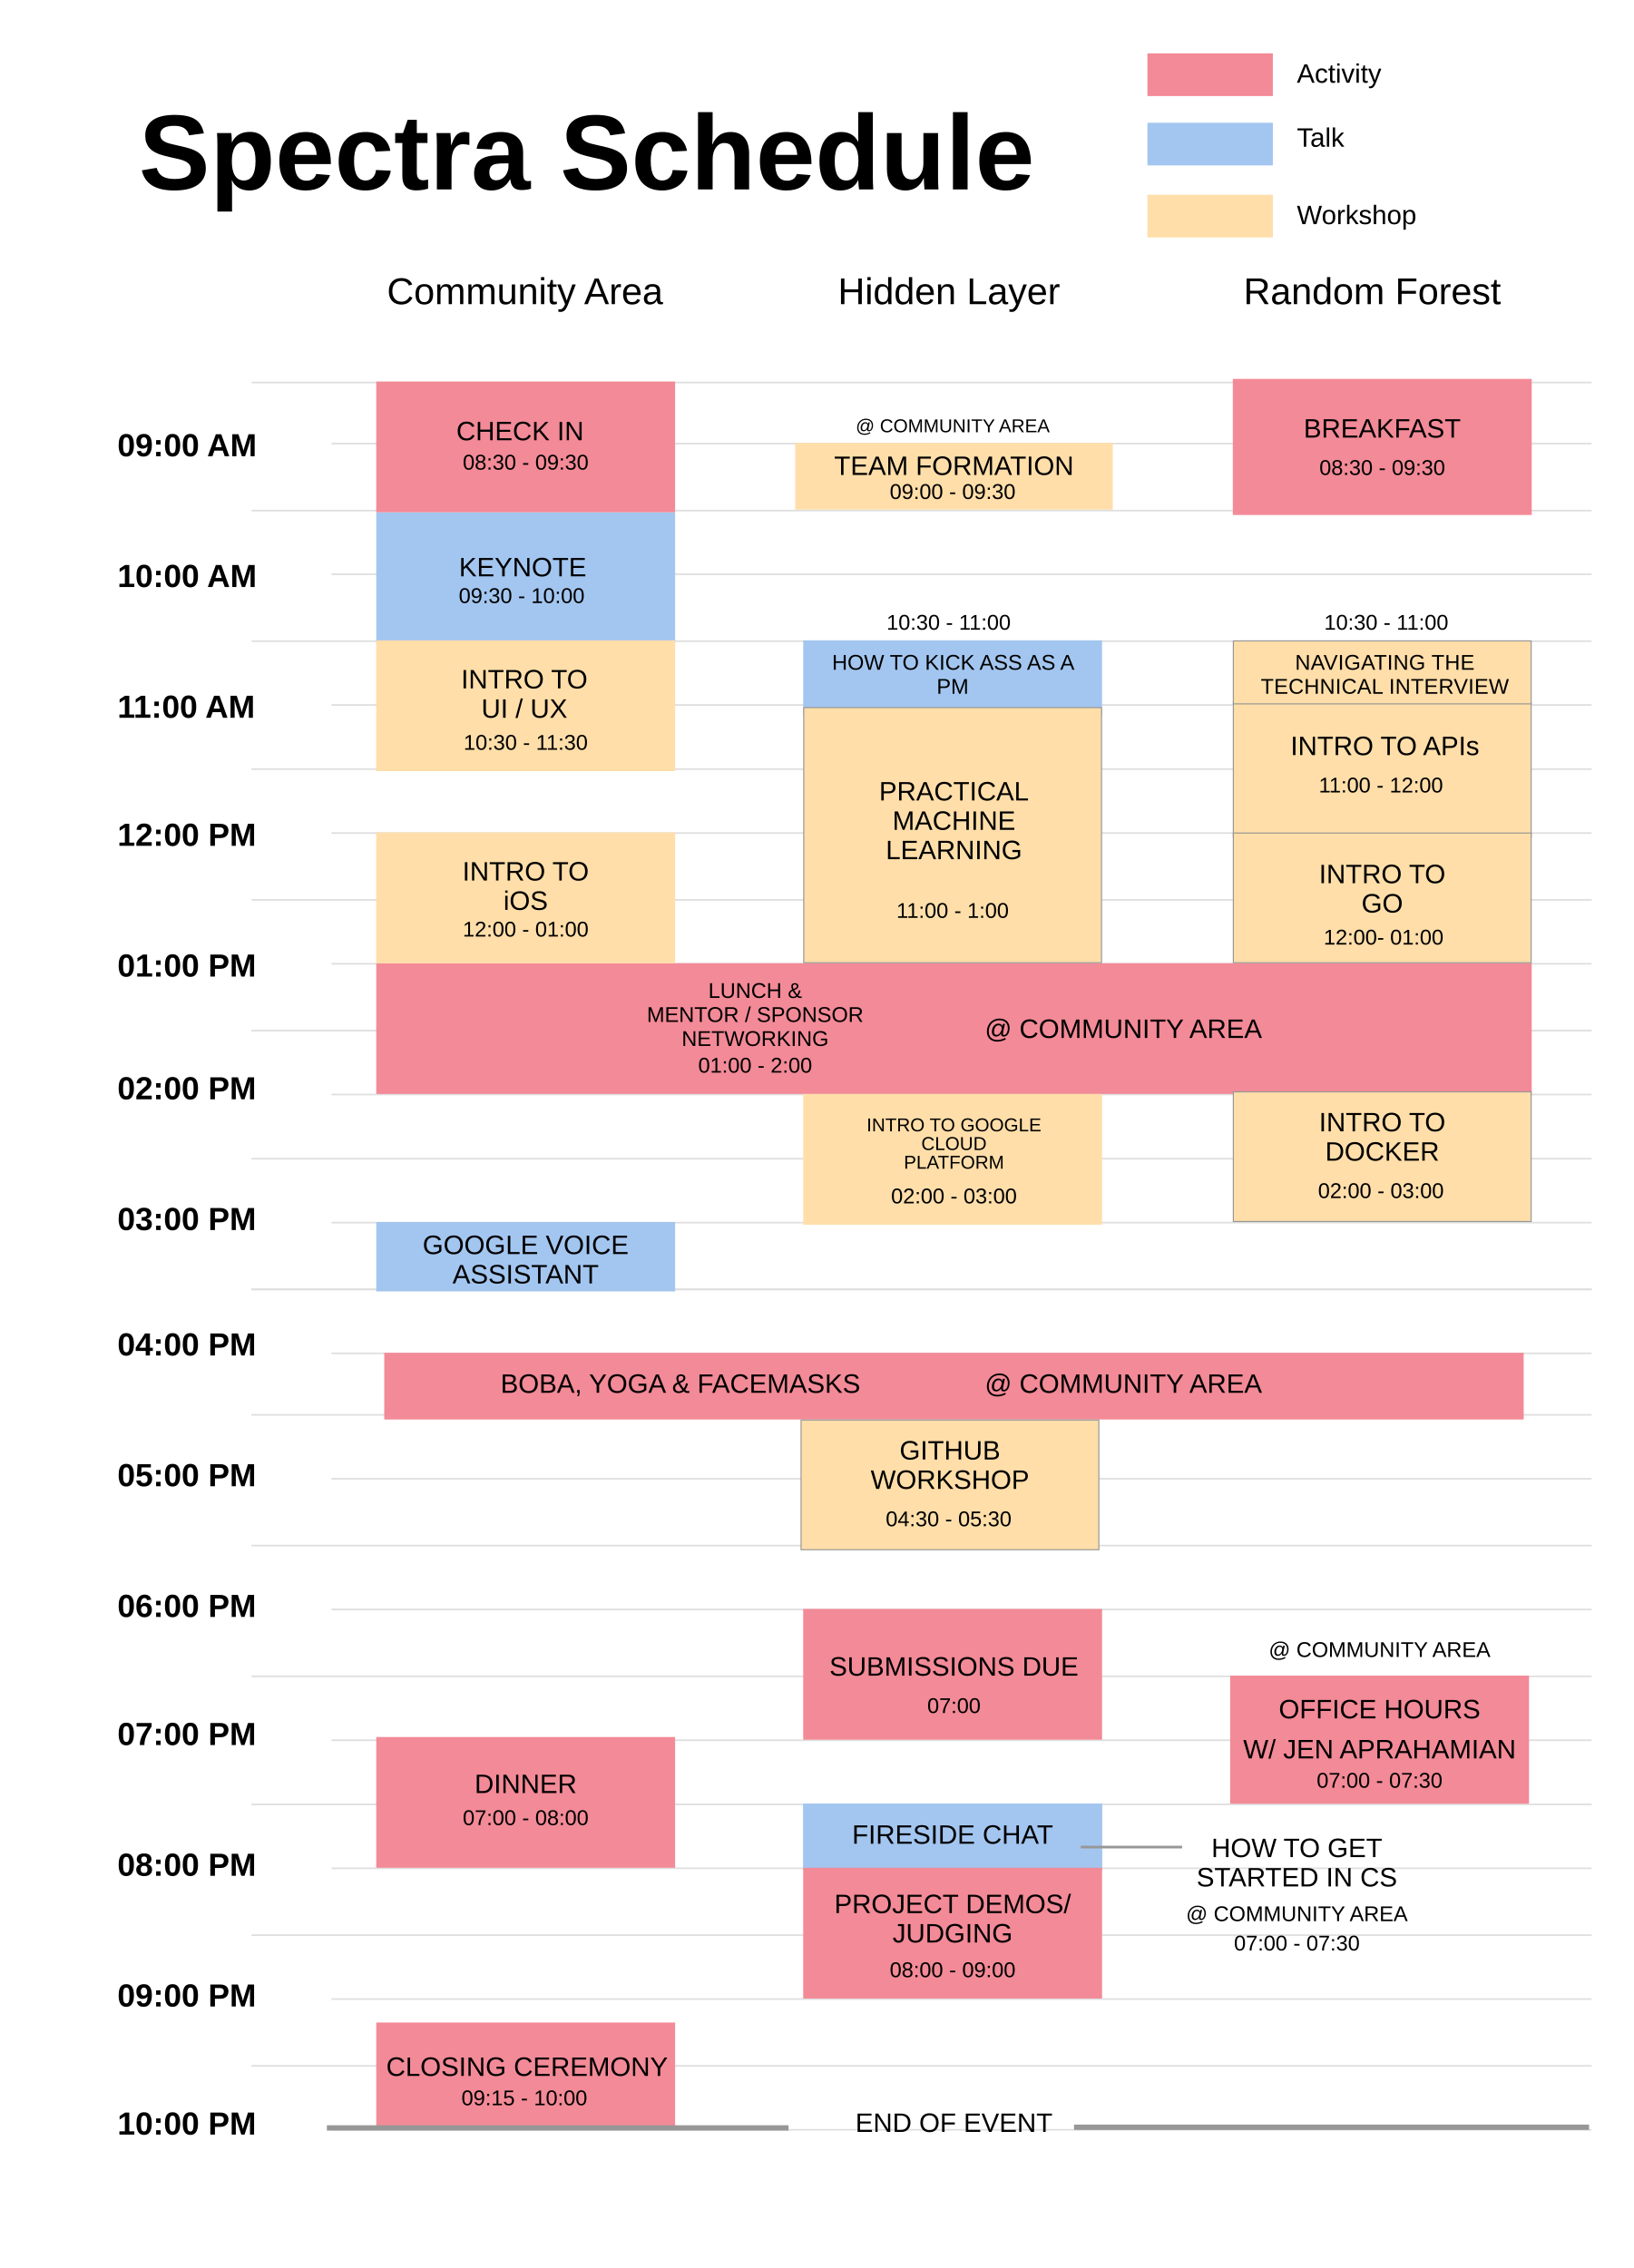
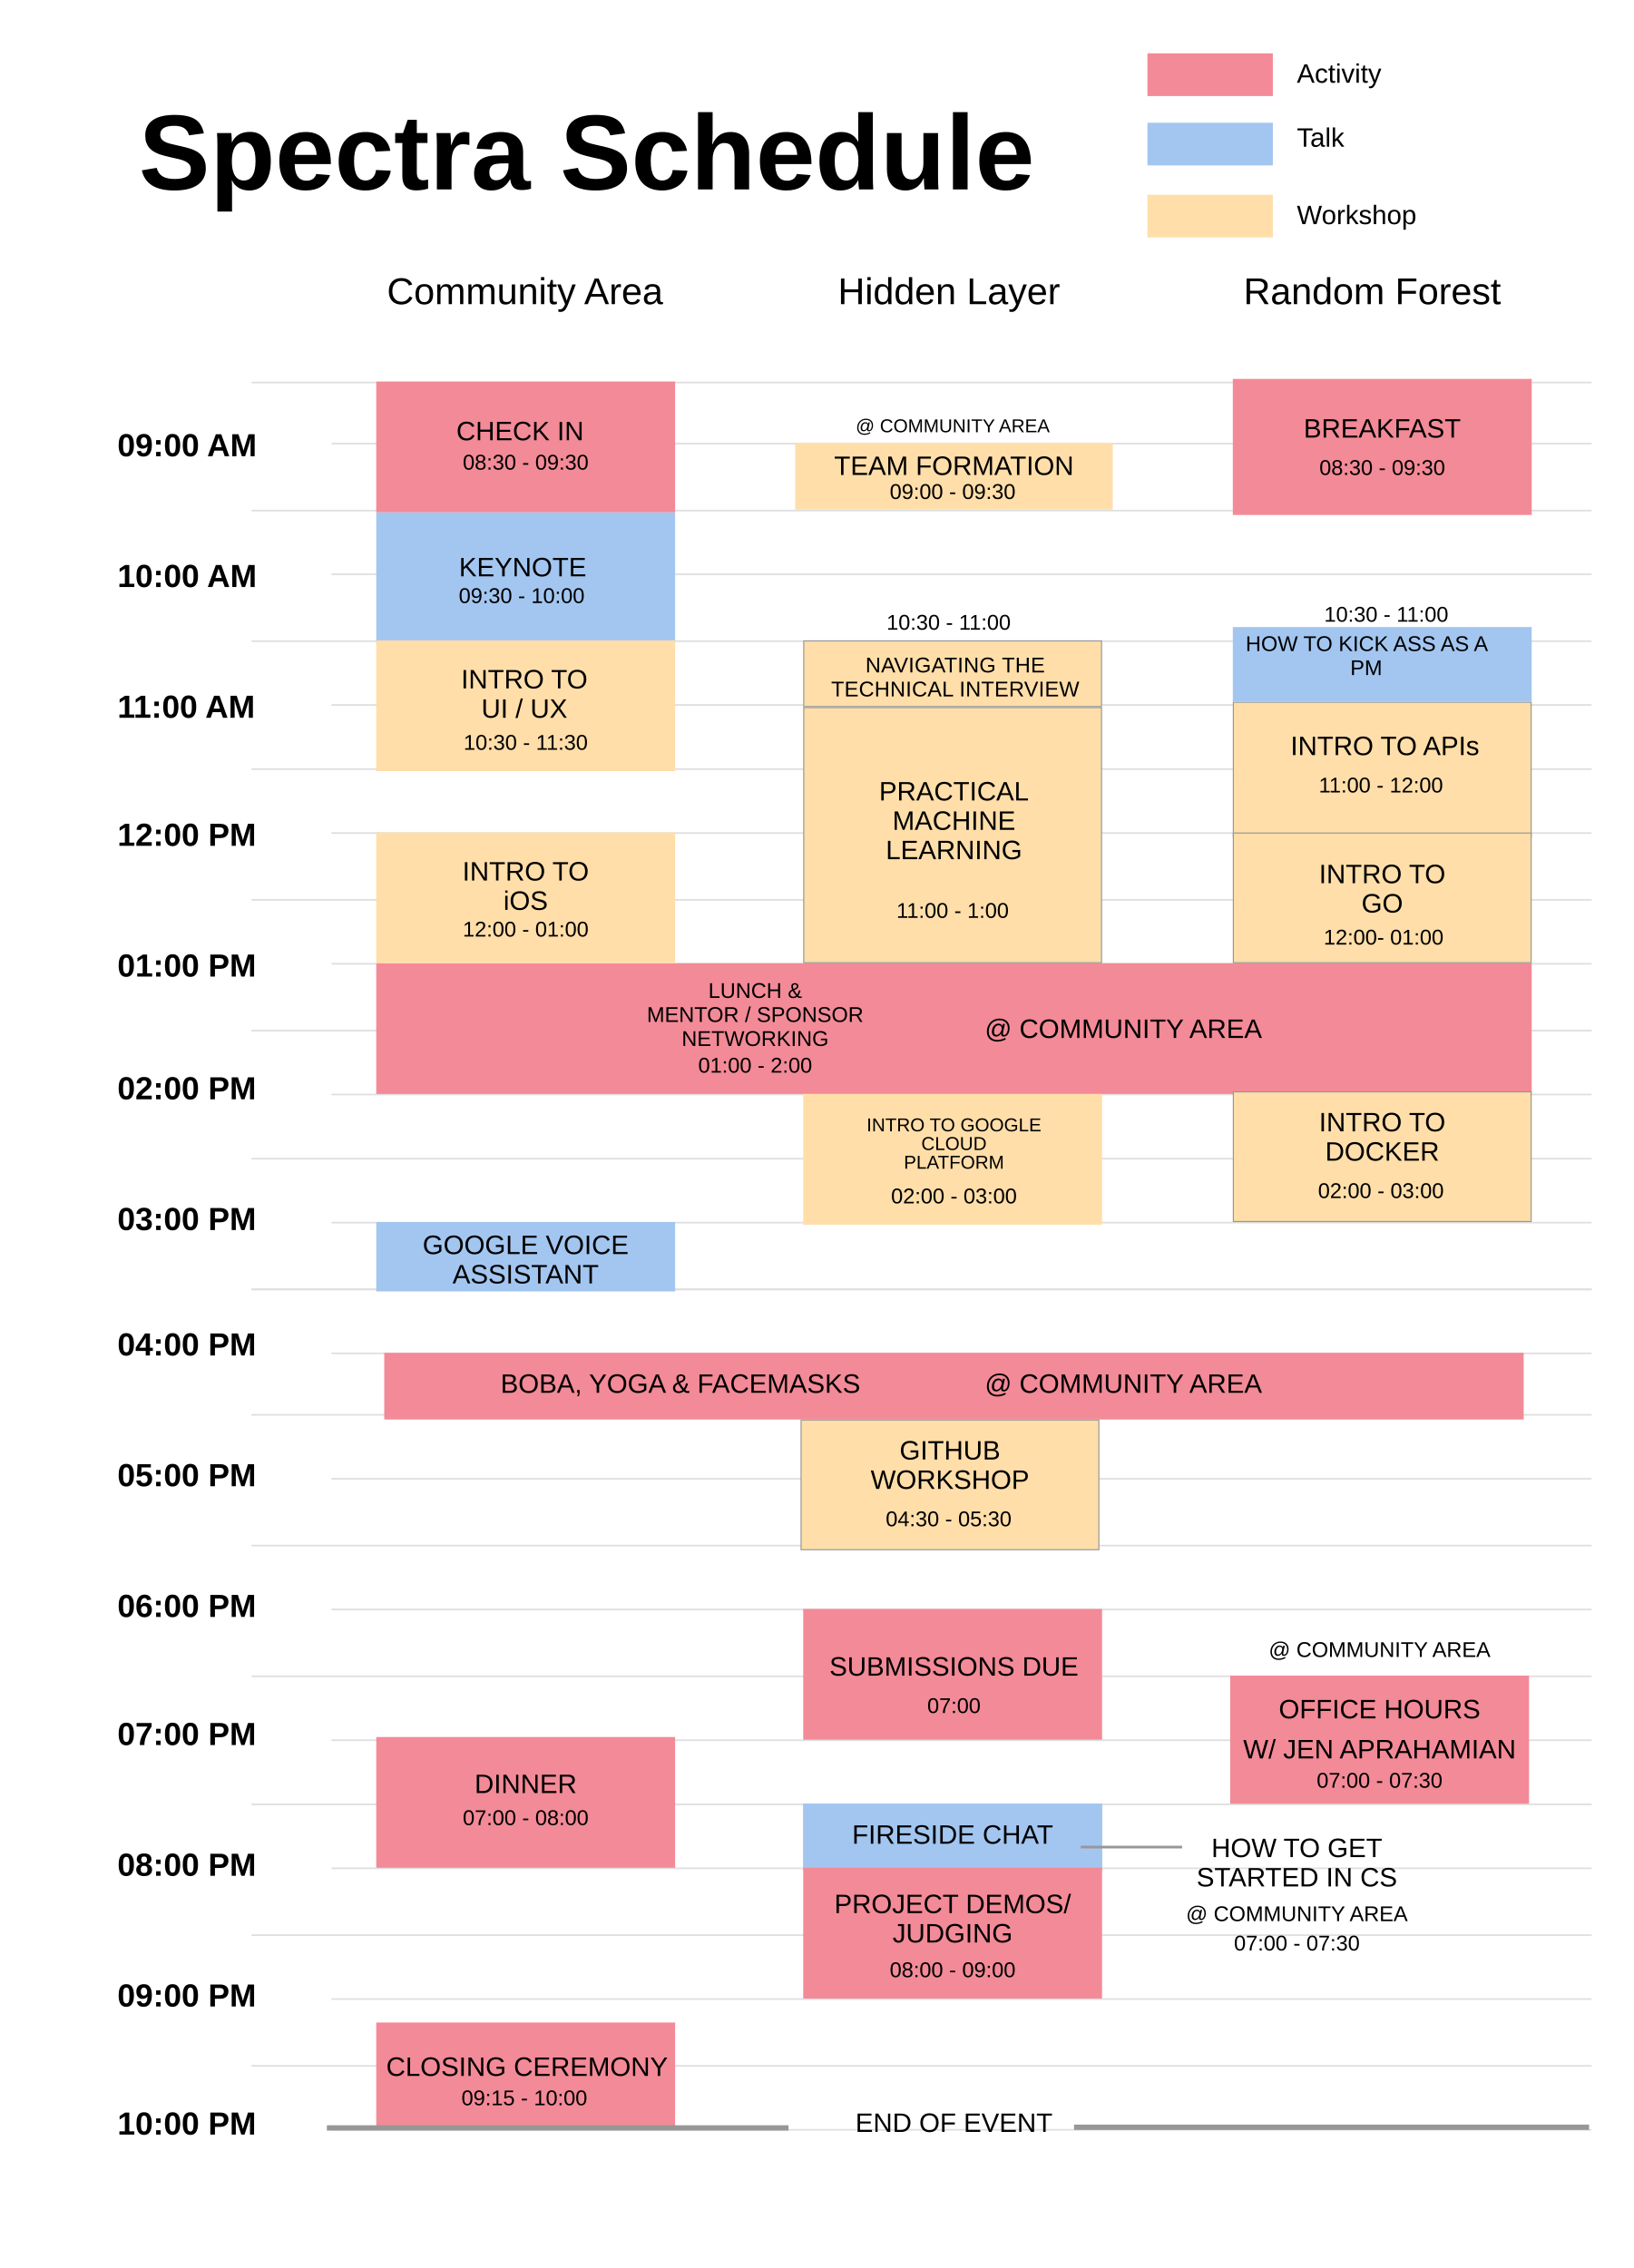
<svg xmlns="http://www.w3.org/2000/svg" width="612px" height="850px" viewBox="0 0 612 850" version="1.1" style="background: #FFFFFF;">
  <defs />
  <g id="Page-1" stroke="none" stroke-width="1" fill="none" fill-rule="evenodd">
    <text id="11:00-AM" font-family="Arial-BoldMT, Arial" font-size="12" font-weight="bold" fill="#000000">
      <tspan x="44" y="269">11:00 AM</tspan>
    </text>
    <text id="10:00-AM" font-family="Arial-BoldMT, Arial" font-size="12" font-weight="bold" fill="#000000">
      <tspan x="44" y="220">10:00 AM</tspan>
    </text>
    <text id="12:00-PM" font-family="Arial-BoldMT, Arial" font-size="12" font-weight="bold" fill="#000000">
      <tspan x="44" y="317">12:00 PM</tspan>
    </text>
    <text id="01:00-PM" font-family="Arial-BoldMT, Arial" font-size="12" font-weight="bold" fill="#000000">
      <tspan x="44" y="366">01:00 PM</tspan>
    </text>
    <text id="09:00-AM" font-family="Arial-BoldMT, Arial" font-size="12" font-weight="bold" fill="#000000">
      <tspan x="44" y="171">09:00 AM</tspan>
    </text>
    <g id="Group-2" transform="translate(94, 143)" fill-rule="nonzero" stroke="#DEDEDE" stroke-linecap="square" stroke-width="0.6">
      <g id="Group-3">
        <path d="M0.556,48.356 L502.155,48.356" id="Line" />
        <path d="M0.556,0.356 L502.155,0.356" id="Line" />
        <path d="M30.5,23.25 L502.155,23.25" id="Line" />
        <path d="M30.5,72.208 L502.155,72.208" id="Line" />
        <path d="M30.5,121.208 L502.155,121.208" id="Line" />
        <path d="M30.5,169.208 L502.155,169.208" id="Line" />
        <path d="M30.5,218.208 L502.155,218.208" id="Line" />
        <path d="M30.5,267.208 L502.155,267.208" id="Line" />
        <path d="M30.5,315.208 L502.155,315.208" id="Line" />
        <path d="M30.5,364.208 L502.155,364.208" id="Line" />
        <path d="M30.5,411.208 L502.155,411.208" id="Line" />
        <path d="M30.5,460.208 L502.155,460.208" id="Line" />
        <path d="M30.5,509.208 L502.155,509.208" id="Line" />
        <path d="M30.5,557.208 L502.155,557.208" id="Line" />
        <path d="M30.5,606.208 L502.155,606.208" id="Line" />
        <path d="M30.5,655.208 L502.155,655.208" id="Line" />
        <path d="M0.556,97.297 L502.155,97.297" id="Line" />
        <path d="M0.509,145.25 L502.202,145.25" id="Line" />
        <path d="M0.509,194.25 L502.202,194.25" id="Line" />
        <path d="M0.509,243.25 L502.202,243.25" id="Line" />
        <path d="M0.509,291.25 L502.202,291.25" id="Line" />
        <path d="M0.509,340.25 L502.202,340.25" id="Line" />
        <path d="M0.509,340.25 L502.202,340.25" id="Line" />
        <path d="M0.509,387.25 L502.202,387.25" id="Line" />
        <path d="M0.509,436.25 L502.202,436.25" id="Line" />
        <path d="M0.509,485.25 L502.202,485.25" id="Line" />
        <path d="M0.509,533.25 L502.202,533.25" id="Line" />
        <path d="M0.509,631.25 L502.202,631.25" id="Line" />
        <path d="M0.509,582.25 L502.202,582.25" id="Line" />
      </g>
    </g>
    <g id="Desktop">
      <rect id="Rectangle" fill="#A3C6F0" fill-rule="nonzero" x="141" y="192" width="112" height="49" />
      <rect id="Rectangle" fill="#F38A97" fill-rule="nonzero" x="141" y="361" width="433" height="49" />
      <rect id="Rectangle" fill="#F38A97" fill-rule="nonzero" x="141" y="651" width="112" height="49" />
      <rect id="Rectangle" fill="#F38A97" fill-rule="nonzero" x="141" y="758" width="112" height="40" />
      <rect id="Rectangle" fill="#F38A97" fill-rule="nonzero" x="462" y="142" width="112" height="51" />
      <path d="M141,240 L253,240 L253,289 L141,289 L141,240 Z M298,166 L417,166 L417,191 L298,191 L298,166 Z" id="Rectangle" fill="#FFDEA9" fill-rule="nonzero" />
      <rect id="Rectangle" stroke="#979797" stroke-width="0.4" fill="#FFDEA9" fill-rule="nonzero" x="462.2" y="263.2" width="111.6" height="50.6" />
-       <rect id="Rectangle" fill="#A3C6F0" fill-rule="nonzero" x="301" y="240" width="112" height="28" />
+       <rect id="Rectangle" fill="#A3C6F0" fill-rule="nonzero" x="462" y="235" width="112" height="28" />
      <rect id="Rectangle" fill="#A3C6F0" fill-rule="nonzero" x="141" y="458" width="112" height="26" />
      <rect id="Rectangle" fill="#A3C6F0" fill-rule="nonzero" x="301" y="676" width="112" height="25" />
      <rect id="Rectangle" fill="#A3C6F0" fill-rule="nonzero" x="301" y="676" width="112" height="25" />
      <rect id="Rectangle" fill="#F38A97" fill-rule="nonzero" x="461" y="628" width="112" height="48" />
      <rect id="Rectangle" stroke="#979797" stroke-width="0.4" fill="#FFDEA9" fill-rule="nonzero" x="301.2" y="265.2" width="111.6" height="95.6" />
-       <rect id="Rectangle" stroke="#979797" stroke-width="0.4" fill="#FFDEA9" fill-rule="nonzero" x="462.2" y="240.2" width="111.6" height="23.6" />
+       <rect id="Rectangle" stroke="#979797" stroke-width="0.4" fill="#FFDEA9" fill-rule="nonzero" x="301.2" y="240.2" width="111.6" height="24.6" />
      <rect id="Rectangle" stroke="#979797" stroke-width="0.4" fill="#FFDEA9" fill-rule="nonzero" x="462.2" y="409.2" width="111.6" height="48.6" />
      <rect id="Rectangle" stroke="#979797" stroke-width="0.4" fill="#FFDEA9" fill-rule="nonzero" x="462.2" y="312.2" width="111.6" height="48.6" />
      <rect id="Rectangle" fill="#F38A97" fill-rule="nonzero" x="301" y="700" width="112" height="49" />
      <rect id="Rectangle" fill="#F38A97" fill-rule="nonzero" x="144" y="507" width="427" height="25" />
      <rect id="Rectangle" fill="#F38A97" fill-rule="nonzero" x="301" y="603" width="112" height="49" />
      <text id="KEYNOTE" font-family="ArialMT, Arial" font-size="10" font-weight="normal" fill="#000000">
        <tspan x="172" y="216">KEYNOTE</tspan>
      </text>
      <text id="PRACTICAL-MACHINE-LE" font-family="ArialMT, Arial" font-size="10" font-weight="normal" fill="#000000">
        <tspan x="329.438" y="300">PRACTICAL</tspan>
        <tspan x="334.443" y="311">MACHINE </tspan>
        <tspan x="331.938" y="322">LEARNING </tspan>
      </text>
      <text id="10:30---11:30" font-family="ArialMT, Arial" font-size="8" font-weight="normal" fill="#000000">
        <tspan x="173.723" y="281">10:30 - 11:30</tspan>
      </text>
      <text id="Spectra-Schedule" font-family="Arial-BoldMT, Arial" font-size="40" font-weight="bold" fill="#000000">
        <tspan x="52" y="71">Spectra Schedule</tspan>
      </text>
      <text id="Community-Area" font-family="ArialMT, Arial" font-size="14" font-weight="normal" fill="#000000">
        <tspan x="145" y="114">Community Area</tspan>
      </text>
      <text id="Hidden-Layer" font-family="ArialMT, Arial" font-size="14" font-weight="normal" fill="#000000">
        <tspan x="314" y="114">Hidden Layer</tspan>
      </text>
      <text id="Random-Forest" font-family="ArialMT, Arial" font-size="14" font-weight="normal" fill="#000000">
        <tspan x="466" y="114">Random Forest</tspan>
      </text>
      <text id="Activity" font-family="ArialMT, Arial" font-size="10" font-weight="normal" fill="#000000">
        <tspan x="486" y="31">Activity</tspan>
      </text>
      <text id="Talk" font-family="ArialMT, Arial" font-size="10" font-weight="normal" fill="#000000">
        <tspan x="486" y="55">Talk</tspan>
      </text>
      <text id="Workshop" font-family="ArialMT, Arial" font-size="10" font-weight="normal" fill="#000000">
        <tspan x="486" y="84">Workshop</tspan>
      </text>
      <rect id="Rectangle" fill="#F38A97" fill-rule="nonzero" x="141" y="143" width="112" height="49" />
      <text id="CHECK-IN" font-family="ArialMT, Arial" font-size="10" font-weight="normal" fill="#000000">
        <tspan x="171" y="165">CHECK IN</tspan>
      </text>
      <text id="LUNCH-&amp;-MENTOR-/-SPO" font-family="ArialMT, Arial" font-size="8" font-weight="normal" fill="#000000">
        <tspan x="265.441" y="374">LUNCH &amp; </tspan>
        <tspan x="242.402" y="383">MENTOR / SPONSOR </tspan>
        <tspan x="255.445" y="392">NETWORKING</tspan>
      </text>
      <text id="08:30---09:30" font-family="ArialMT, Arial" font-size="8" font-weight="normal" fill="#000000">
        <tspan x="173.426" y="176">08:30 - 09:30</tspan>
      </text>
      <text id="09:30---10:00" font-family="ArialMT, Arial" font-size="8" font-weight="normal" fill="#000000">
        <tspan x="171.926" y="226">09:30 - 10:00</tspan>
      </text>
      <text id="TEAM-FORMATION" font-family="ArialMT, Arial" font-size="10" font-weight="normal" fill="#000000">
        <tspan x="312.595" y="178">TEAM FORMATION </tspan>
      </text>
      <text id="HOW-TO-KICK-ASS-AS-A" font-family="ArialMT, Arial" font-size="8" font-weight="normal" fill="#000000">
-         <tspan x="311.797" y="251">HOW TO KICK ASS AS A </tspan>
-         <tspan x="351" y="260">PM</tspan>
+         <tspan x="466.797" y="244">HOW TO KICK ASS AS A </tspan>
+         <tspan x="506" y="253">PM</tspan>
      </text>
      <text id="INTRO-TO-UI-/-UX" font-family="ArialMT, Arial" font-size="10" font-weight="normal" fill="#000000">
        <tspan x="172.794" y="258">INTRO TO </tspan>
        <tspan x="180.387" y="269">UI / UX</tspan>
      </text>
      <text id="09:00---09:30" font-family="ArialMT, Arial" font-size="8" font-weight="normal" fill="#000000">
        <tspan x="333.426" y="187">09:00 - 09:30</tspan>
      </text>
      <text id="BREAKFAST" font-family="ArialMT, Arial" font-size="10" font-weight="normal" fill="#000000">
        <tspan x="488.547" y="164">BREAKFAST</tspan>
      </text>
      <text id="08:30---09:30" font-family="ArialMT, Arial" font-size="8" font-weight="normal" fill="#000000">
        <tspan x="494.426" y="178">08:30 - 09:30</tspan>
      </text>
      <text id="DINNER" font-family="ArialMT, Arial" font-size="10" font-weight="normal" fill="#000000">
        <tspan x="177.833" y="672">DINNER</tspan>
      </text>
      <text id="07:00---08:00" font-family="ArialMT, Arial" font-size="8" font-weight="normal" fill="#000000">
        <tspan x="173.426" y="684">07:00 - 08:00</tspan>
      </text>
      <text id="07:00---07:30" font-family="ArialMT, Arial" font-size="8" font-weight="normal" fill="#000000">
        <tspan x="462.426" y="731">07:00 - 07:30</tspan>
      </text>
      <text id="INTRO-TO-APIs" font-family="ArialMT, Arial" font-size="10" font-weight="normal" fill="#000000">
        <tspan x="483.622" y="283">INTRO TO APIs</tspan>
      </text>
      <text id="11:00---12:00" font-family="ArialMT, Arial" font-size="8" font-weight="normal" fill="#000000">
        <tspan x="494.223" y="297">11:00 - 12:00 </tspan>
      </text>
      <text id="INTRO-TO-GO" font-family="ArialMT, Arial" font-size="10" font-weight="normal" fill="#000000">
        <tspan x="494.294" y="331">INTRO TO </tspan>
        <tspan x="510.222" y="342">GO</tspan>
      </text>
      <text id="INTRO-TO-DOCKER" font-family="ArialMT, Arial" font-size="10" font-weight="normal" fill="#000000">
        <tspan x="494.294" y="424">INTRO TO </tspan>
        <tspan x="496.608" y="435">DOCKER </tspan>
      </text>
      <text id="12:00--01:00" font-family="ArialMT, Arial" font-size="8" font-weight="normal" fill="#000000">
        <tspan x="496.037" y="354">12:00- 01:00</tspan>
      </text>
      <text id="02:00---03:00" font-family="ArialMT, Arial" font-size="8" font-weight="normal" fill="#000000">
        <tspan x="493.926" y="449">02:00 - 03:00</tspan>
      </text>
      <rect id="Rectangle" stroke="#979797" stroke-width="0.4" fill="#FFDEA9" fill-rule="nonzero" x="300.2" y="532.2" width="111.6" height="48.6" />
      <text id="GITHUB-WORKSHOP" font-family="ArialMT, Arial" font-size="10" font-weight="normal" fill="#000000">
        <tspan x="337.111" y="547">GITHUB</tspan>
        <tspan x="326.276" y="558">WORKSHOP</tspan>
      </text>
      <text id="04:30---05:30" font-family="ArialMT, Arial" font-size="8" font-weight="normal" fill="#000000">
        <tspan x="331.926" y="572">04:30 - 05:30</tspan>
      </text>
      <text id="GOOGLE-VOICE-ASSISTA" font-family="ArialMT, Arial" font-size="10" font-weight="normal" fill="#000000">
        <tspan x="158.379" y="470">GOOGLE VOICE </tspan>
        <tspan x="169.588" y="481">ASSISTANT</tspan>
      </text>
      <text id="BOBA,-YOGA-&amp;-FACEMAS" font-family="ArialMT, Arial" font-size="10" font-weight="normal" fill="#000000">
        <tspan x="187.568" y="522">BOBA, YOGA &amp; FACEMASKS</tspan>
      </text>
      <text id="@-COMMUNITY-AREA" font-family="ArialMT, Arial" font-size="10" font-weight="normal" fill="#000000">
        <tspan x="369.066" y="389">@ COMMUNITY AREA</tspan>
      </text>
      <text id="@-COMMUNITY-AREA" font-family="ArialMT, Arial" font-size="10" font-weight="normal" fill="#000000">
        <tspan x="369.066" y="522">@ COMMUNITY AREA</tspan>
      </text>
      <text id="@-COMMUNITY-AREA" font-family="ArialMT, Arial" font-size="8" font-weight="normal" fill="#000000">
        <tspan x="444.453" y="720">@ COMMUNITY AREA</tspan>
      </text>
      <text id="@-COMMUNITY-AREA" font-family="ArialMT, Arial" font-size="8" font-weight="normal" fill="#000000">
        <tspan x="475.453" y="621">@ COMMUNITY AREA</tspan>
      </text>
      <text id="HOW-TO-GET-STARTED-I" font-family="ArialMT, Arial" font-size="10" font-weight="normal" fill="#000000">
        <tspan x="453.961" y="696">HOW TO GET</tspan>
        <tspan x="448.402" y="707">STARTED IN CS</tspan>
      </text>
      <text id="FIRESIDE-CHAT" font-family="ArialMT, Arial" font-size="10" font-weight="normal" fill="#000000">
        <tspan x="319.312" y="691">FIRESIDE CHAT</tspan>
      </text>
      <text id="OFFICE-HOURS" font-family="ArialMT, Arial" font-size="10" font-weight="normal" fill="#000000">
        <tspan x="479.222" y="644">OFFICE HOURS</tspan>
      </text>
      <text id="SUBMISSIONS-DUE" font-family="ArialMT, Arial" font-size="10" font-weight="normal" fill="#000000">
        <tspan x="310.825" y="628">SUBMISSIONS DUE</tspan>
      </text>
      <text id="NAVIGATING-THE-TECHN" font-family="ArialMT, Arial" font-size="8" font-weight="normal" letter-spacing="0.08" fill="#000000">
-         <tspan x="485.325" y="251">NAVIGATING THE </tspan>
-         <tspan x="472.457" y="260">TECHNICAL INTERVIEW</tspan>
+         <tspan x="324.325" y="252">NAVIGATING THE </tspan>
+         <tspan x="311.457" y="261">TECHNICAL INTERVIEW</tspan>
      </text>
      <text id="07:00" font-family="ArialMT, Arial" font-size="8" font-weight="normal" fill="#000000">
        <tspan x="347.49" y="642">07:00</tspan>
      </text>
      <text id="PROJECT-DEMOS/JUDGIN" font-family="ArialMT, Arial" font-size="10" font-weight="normal" fill="#000000">
        <tspan x="312.642" y="717">PROJECT DEMOS/</tspan>
        <tspan x="334.5" y="728">JUDGING </tspan>
      </text>
      <text id="08:00---09:00" font-family="ArialMT, Arial" font-size="8" font-weight="normal" fill="#000000">
        <tspan x="333.426" y="741">08:00 - 09:00</tspan>
      </text>
      <text id="CLOSING-CEREMONY" font-family="ArialMT, Arial" font-size="10" font-weight="normal" fill="#000000">
        <tspan x="144.714" y="778">CLOSING CEREMONY</tspan>
      </text>
      <text id="END-OF-EVENT" font-family="ArialMT, Arial" font-size="10" font-weight="normal" fill="#000000">
        <tspan x="320.552" y="799">END OF EVENT</tspan>
      </text>
      <text id="09:15---10:00" font-family="ArialMT, Arial" font-size="8" font-weight="normal" fill="#000000">
        <tspan x="172.926" y="789">09:15 - 10:00</tspan>
      </text>
      <text id="11:00---1:00" font-family="ArialMT, Arial" font-size="8" font-weight="normal" fill="#000000">
        <tspan x="335.947" y="344">11:00 - 1:00</tspan>
      </text>
      <text id="10:30---11:00" font-family="ArialMT, Arial" font-size="8" font-weight="normal" fill="#000000">
        <tspan x="332.223" y="236">10:30 - 11:00</tspan>
      </text>
      <text id="10:30---11:00" font-family="ArialMT, Arial" font-size="8" font-weight="normal" fill="#000000">
-         <tspan x="496.223" y="236">10:30 - 11:00</tspan>
+         <tspan x="496.223" y="233">10:30 - 11:00</tspan>
      </text>
      <text id="01:00---2:00" font-family="ArialMT, Arial" font-size="8" font-weight="normal" fill="#000000">
        <tspan x="261.65" y="402">01:00 - 2:00</tspan>
      </text>
      <path d="M405.5,692.25 L442.5,692.25" id="Line-2" stroke="#979797" stroke-linecap="square" fill-rule="nonzero" />
      <text id="07:00---07:30" font-family="ArialMT, Arial" font-size="8" font-weight="normal" fill="#000000">
        <tspan x="493.426" y="670">07:00 - 07:30</tspan>
      </text>
      <text id="W/-JEN-APRAHAMIAN" font-family="ArialMT, Arial" font-size="10" font-weight="normal" fill="#000000">
        <tspan x="465.882" y="659">W/ JEN APRAHAMIAN</tspan>
      </text>
      <text id="@-COMMUNITY-AREA" font-family="ArialMT, Arial" font-size="7" font-weight="normal" fill="#000000">
        <tspan x="320.674" y="162"> @ COMMUNITY AREA</tspan>
      </text>
      <text id="02:00-PM" font-family="Arial-BoldMT, Arial" font-size="12" font-weight="bold" fill="#000000">
        <tspan x="44" y="412">02:00 PM</tspan>
      </text>
      <text id="03:00-PM" font-family="Arial-BoldMT, Arial" font-size="12" font-weight="bold" fill="#000000">
        <tspan x="44" y="461">03:00 PM</tspan>
      </text>
      <text id="04:00-PM" font-family="Arial-BoldMT, Arial" font-size="12" font-weight="bold" fill="#000000">
        <tspan x="44" y="508">04:00 PM</tspan>
      </text>
      <text id="05:00-PM" font-family="Arial-BoldMT, Arial" font-size="12" font-weight="bold" fill="#000000">
        <tspan x="44" y="557">05:00 PM</tspan>
      </text>
      <text id="06:00-PM" font-family="Arial-BoldMT, Arial" font-size="12" font-weight="bold" fill="#000000">
        <tspan x="44" y="606">06:00 PM</tspan>
      </text>
      <text id="07:00-PM" font-family="Arial-BoldMT, Arial" font-size="12" font-weight="bold" fill="#000000">
        <tspan x="44" y="654">07:00 PM</tspan>
      </text>
      <text id="08:00-PM" font-family="Arial-BoldMT, Arial" font-size="12" font-weight="bold" fill="#000000">
        <tspan x="44" y="703">08:00 PM</tspan>
      </text>
      <text id="09:00-PM" font-family="Arial-BoldMT, Arial" font-size="12" font-weight="bold" fill="#000000">
        <tspan x="44" y="752">09:00 PM</tspan>
      </text>
      <text id="10:00-PM" font-family="Arial-BoldMT, Arial" font-size="12" font-weight="bold" fill="#000000">
        <tspan x="44" y="800">10:00 PM</tspan>
      </text>
      <rect id="Rectangle" fill="#FFDEA9" fill-rule="nonzero" x="301" y="410" width="112" height="49" />
      <text id="INTRO-TO-GOOGLE-CLOU" font-family="ArialMT, Arial" font-size="7" font-weight="normal" fill="#000000">
        <tspan x="324.763" y="424">INTRO TO GOOGLE </tspan>
        <tspan x="345.248" y="431">CLOUD</tspan>
        <tspan x="338.703" y="438">PLATFORM</tspan>
      </text>
      <text id="02:00---03:00" font-family="ArialMT, Arial" font-size="8" font-weight="normal" fill="#000000">
        <tspan x="333.926" y="451">02:00 - 03:00</tspan>
      </text>
      <rect id="Rectangle" fill="#FFDEA9" fill-rule="nonzero" x="141" y="312" width="112" height="49" />
      <text id="INTRO-TO-iOS" font-family="ArialMT, Arial" font-size="10" font-weight="normal" fill="#000000">
        <tspan x="173.294" y="330">INTRO TO</tspan>
        <tspan x="188.665" y="341">iOS </tspan>
      </text>
      <text id="12:00---01:00" font-family="ArialMT, Arial" font-size="8" font-weight="normal" fill="#000000">
        <tspan x="173.426" y="351">12:00 - 01:00 </tspan>
      </text>
      <path d="M123.5,797.5 L294.5,797.5" id="Line-3" stroke="#979797" stroke-width="2" stroke-linecap="square" fill-rule="nonzero" />
      <path d="M403.5,797.25 L594.5,797.25" id="Line-3" stroke="#979797" stroke-width="2" stroke-linecap="square" fill-rule="nonzero" />
      <rect id="Rectangle-2" fill="#F38A97" fill-rule="nonzero" x="430" y="20" width="47" height="16" />
      <rect id="Rectangle-2" fill="#A3C6F0" fill-rule="nonzero" x="430" y="46" width="47" height="16" />
      <rect id="Rectangle-2" fill="#FFDEA9" fill-rule="nonzero" x="430" y="73" width="47" height="16" />
    </g>
  </g>
</svg>
